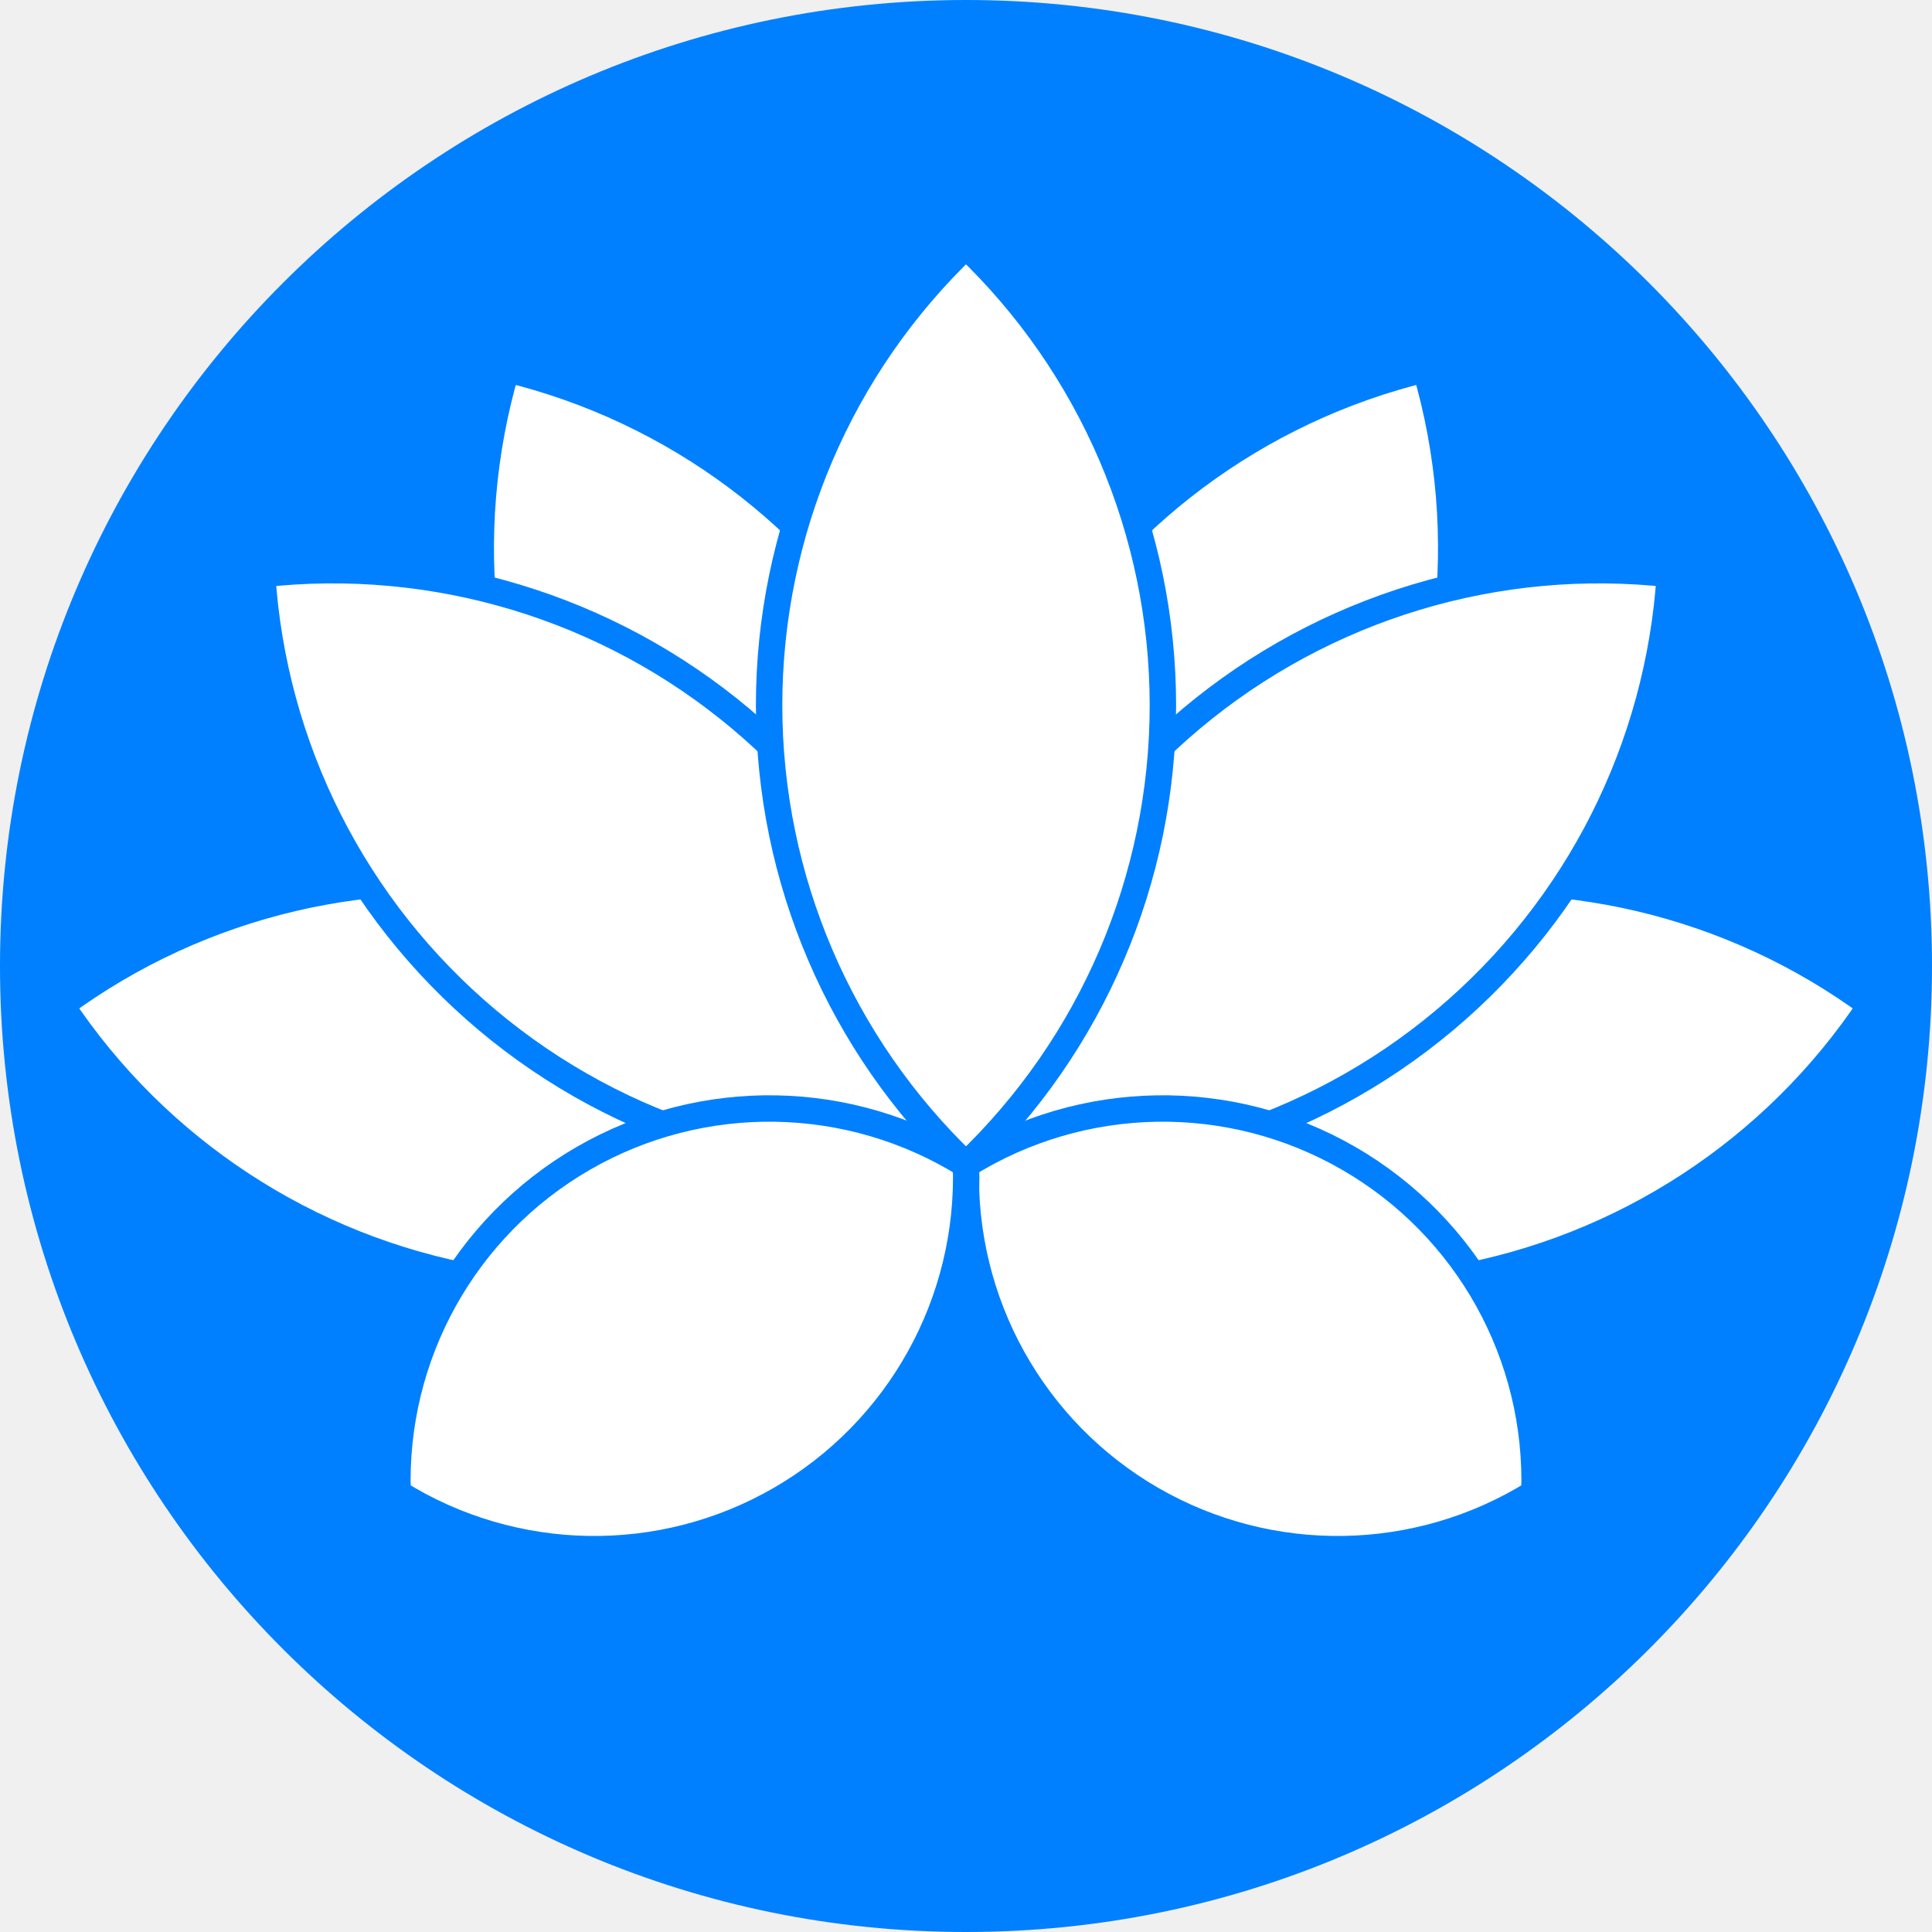
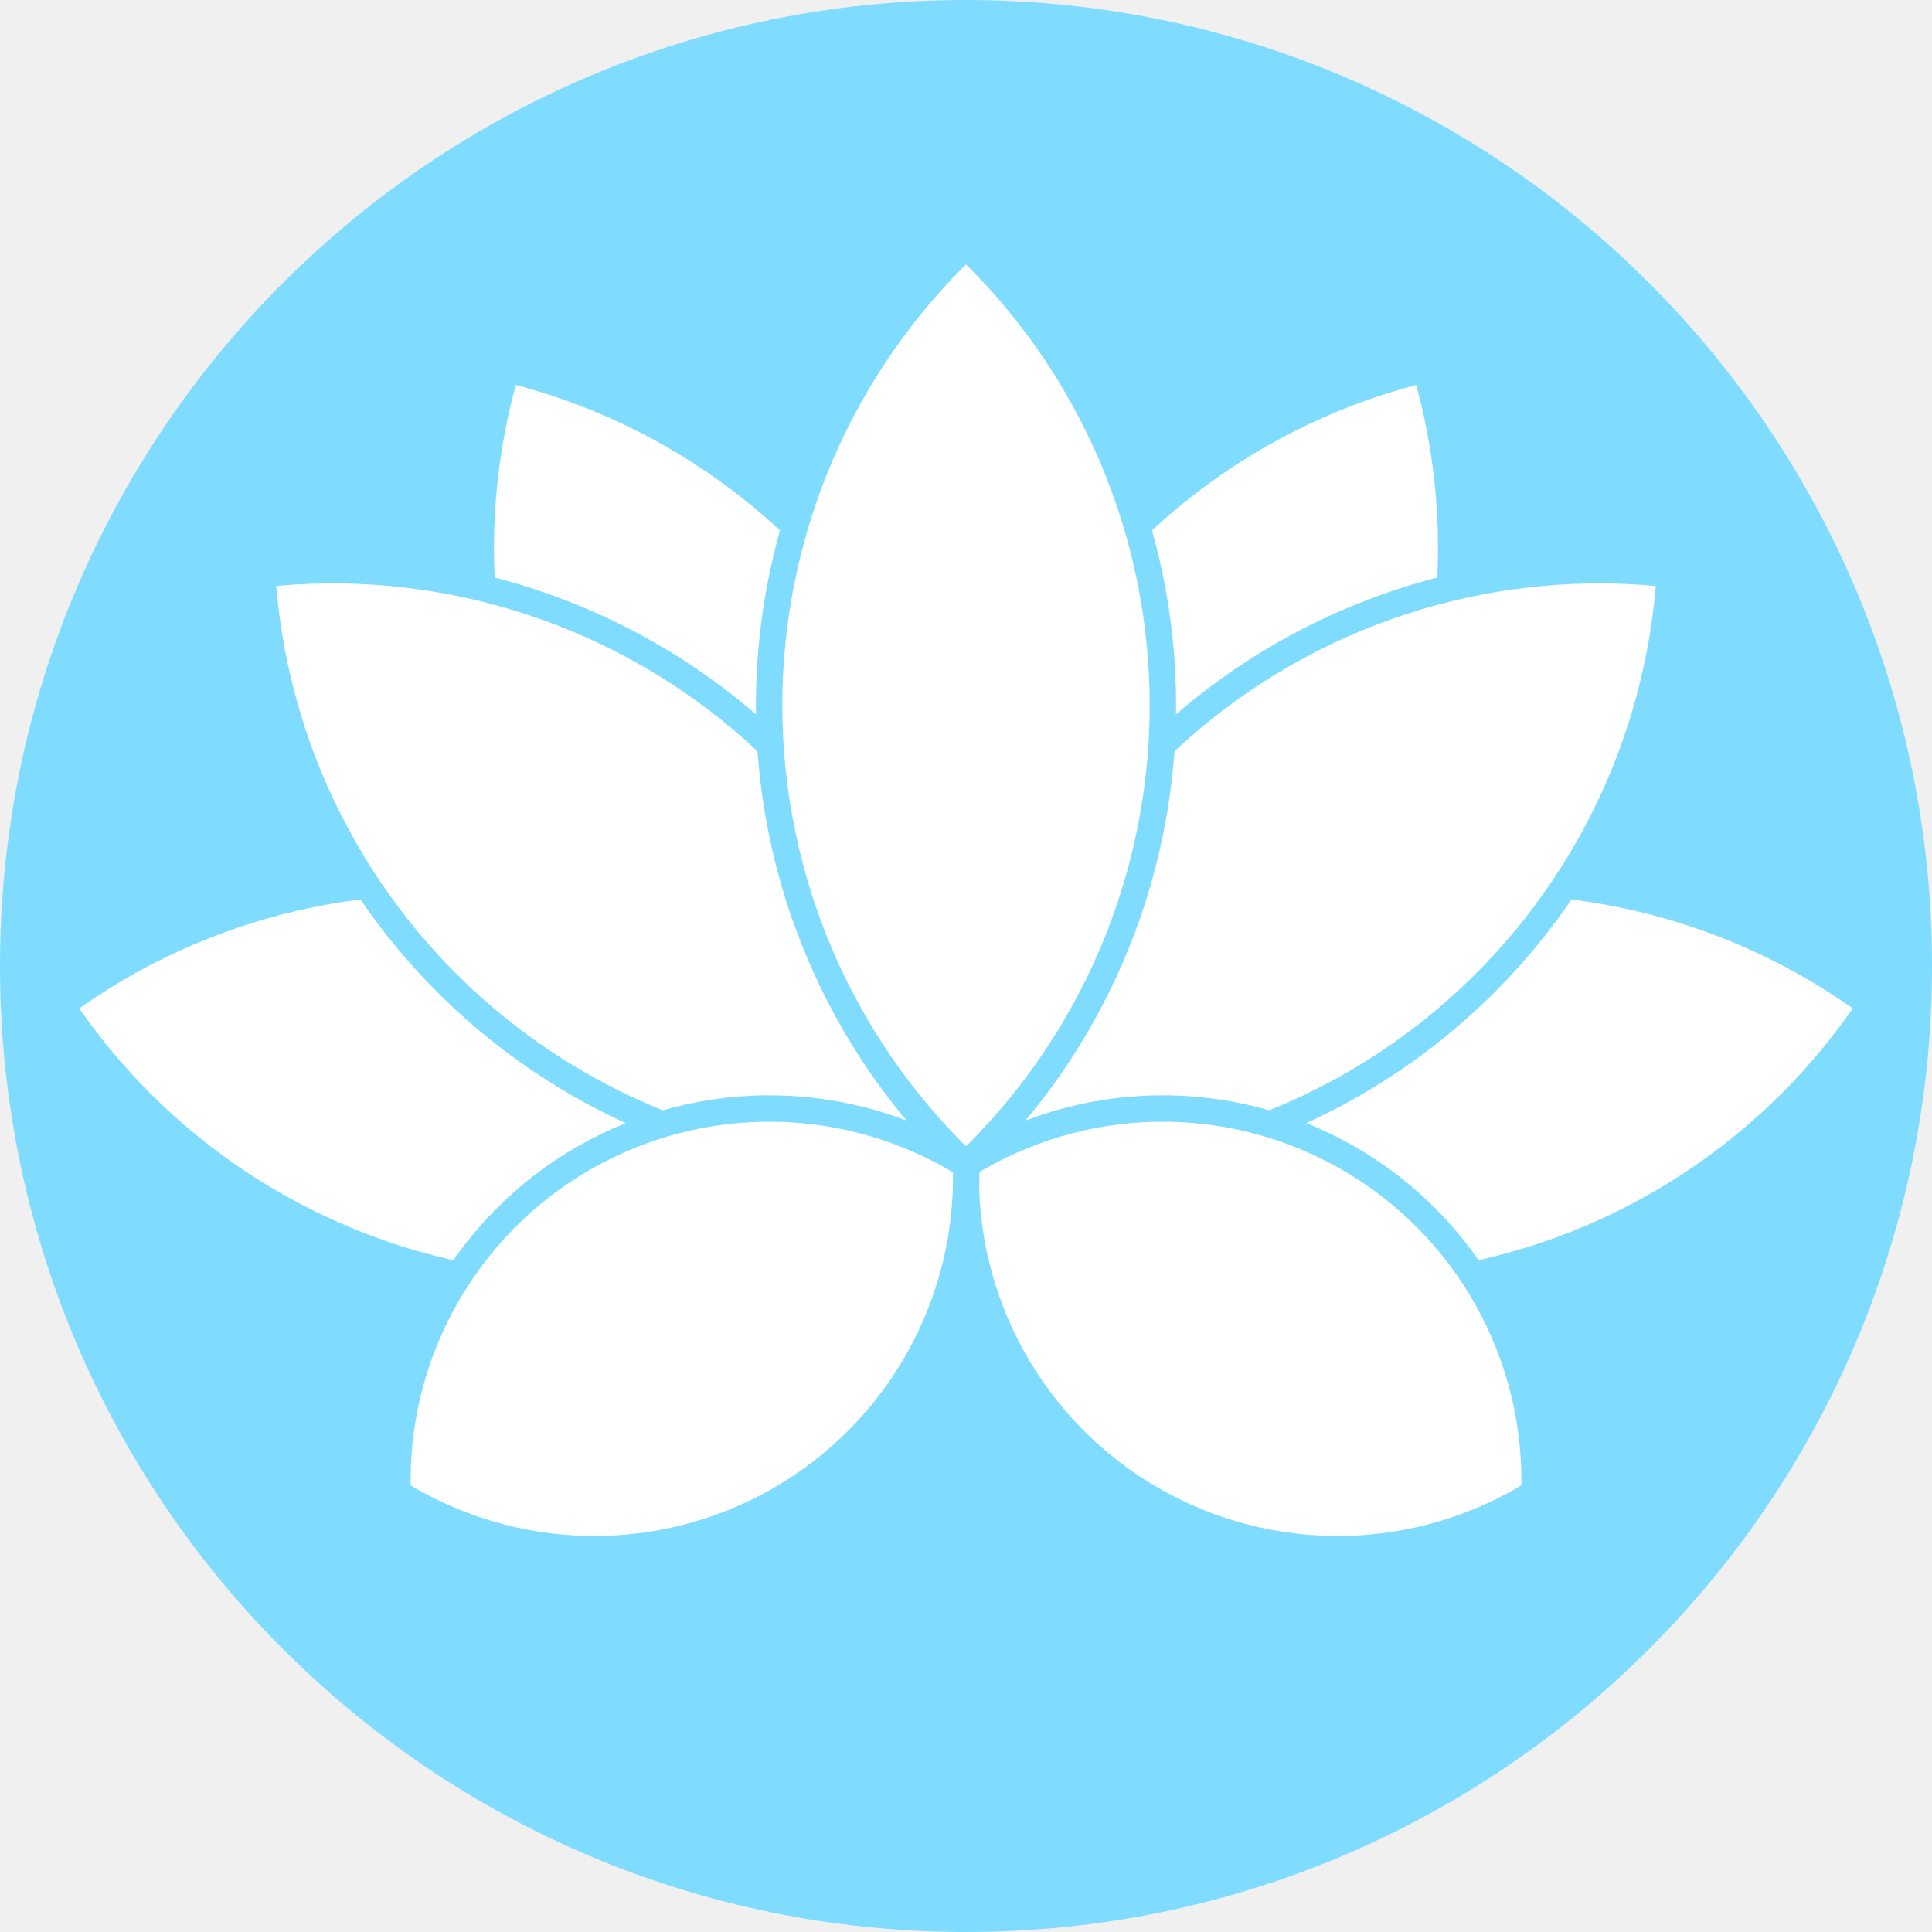
<svg xmlns="http://www.w3.org/2000/svg" viewBox="0 0 1024 1024" width="1024" height="1024" version="1.1" id="svg879">
  <defs id="defs839">
    <marker id="DistanceX" orient="auto" refX="0" refY="0" style="overflow:visible">
      <path d="M 3,-3 -3,3 M 0,-5 V 5" style="stroke:#000000;stroke-width:0.5" id="path826" />
    </marker>
    <pattern id="Hatch" patternUnits="userSpaceOnUse" width="8" height="8" x="0" y="0">
      <path d="M8 4 l-4,4" stroke="#000000" stroke-width="0.25" linecap="square" id="path829" />
      <path d="M6 2 l-4,4" stroke="#000000" stroke-width="0.25" linecap="square" id="path831" />
      <path d="M4 0 l-4,4" stroke="#000000" stroke-width="0.25" linecap="square" id="path833" />
    </pattern>
    <symbol id="*Model_Space" />
    <symbol id="*Paper_Space" />
    <symbol id="*Paper_Space0" />
  </defs>
  <g id="g877">
-     <circle style="fill:#0080ff;fill-opacity:1;stroke:none;stroke-width:14;stroke-miterlimit:4;stroke-dasharray:none;stroke-opacity:1" id="path1668" cx="512" cy="512" r="512" />
+     <circle style="fill:#80dcff;fill-opacity:1;stroke:none;stroke-width:14;stroke-miterlimit:4;stroke-dasharray:none;stroke-opacity:1" id="path1668" cx="512" cy="512" r="512" />
    <g id="g3108">
-       <path id="path847" style="display:inline;fill:#ffffff;fill-opacity:1;stroke:#0080ff;stroke-width:14;stroke-miterlimit:4;stroke-dasharray:none;stroke-opacity:1" d="m 512,617.348 c 89.447,-21.644 166.115,-79.002 212.13,-158.701 46.014,-79.699 57.354,-174.775 31.375,-263.06 v 0 c -89.447,21.644 -166.115,79.002 -212.13,158.701 -46.014,79.699 -57.354,174.775 -31.375,263.06 z" />
-       <path id="path863" style="display:inline;fill:#ffffff;fill-opacity:1;stroke:#0080ff;stroke-width:14;stroke-miterlimit:4;stroke-dasharray:none;stroke-opacity:1" d="M 512,617.348 C 537.979,529.062 526.64,433.987 480.625,354.288 434.611,274.588 357.943,217.23 268.496,195.586 v 0 c -25.979,88.286 -14.64,183.361 31.375,263.06 46.014,79.699 122.682,137.057 212.13,158.701 z" />
+       <path id="path847" style="display:inline;fill:#ffffff;fill-opacity:1;stroke:#80dcff;stroke-width:14;stroke-miterlimit:4;stroke-dasharray:none;stroke-opacity:1" d="m 512,617.348 c 89.447,-21.644 166.115,-79.002 212.13,-158.701 46.014,-79.699 57.354,-174.775 31.375,-263.06 v 0 c -89.447,21.644 -166.115,79.002 -212.13,158.701 -46.014,79.699 -57.354,174.775 -31.375,263.06 z" />
+       <path id="path863" style="display:inline;fill:#ffffff;fill-opacity:1;stroke:#80dcff;stroke-width:14;stroke-miterlimit:4;stroke-dasharray:none;stroke-opacity:1" d="M 512,617.348 C 537.979,529.062 526.64,433.987 480.625,354.288 434.611,274.588 357.943,217.23 268.496,195.586 v 0 c -25.979,88.286 -14.64,183.361 31.375,263.06 46.014,79.699 122.682,137.057 212.13,158.701 z" />
    </g>
    <g id="g3100">
-       <path id="path855" style="display:inline;fill:#ffffff;fill-opacity:1;stroke:#0080ff;stroke-width:14;stroke-miterlimit:4;stroke-dasharray:none;stroke-opacity:1" d="M 991.61,532.78 C 917.534,478.172 824.314,456.31 733.683,472.29 643.052,488.271 562.932,540.698 512,617.348 v 0 c 74.076,54.608 167.296,76.47 257.927,60.489 90.631,-15.981 170.751,-68.407 221.683,-145.058 z" />
-       <path id="path871" style="display:inline;fill:#ffffff;fill-opacity:1;stroke:#0080ff;stroke-width:14;stroke-miterlimit:4;stroke-dasharray:none;stroke-opacity:1" d="M 512,617.348 C 461.068,540.698 380.948,488.271 290.317,472.29 199.686,456.31 106.466,478.172 32.39,532.78 v 0 c 50.932,76.65 131.052,129.077 221.683,145.058 90.631,15.981 183.851,-5.881 257.927,-60.489 z" />
+       <path id="path855" style="display:inline;fill:#ffffff;fill-opacity:1;stroke:#80dcff;stroke-width:14;stroke-miterlimit:4;stroke-dasharray:none;stroke-opacity:1" d="M 991.61,532.78 C 917.534,478.172 824.314,456.31 733.683,472.29 643.052,488.271 562.932,540.698 512,617.348 v 0 c 74.076,54.608 167.296,76.47 257.927,60.489 90.631,-15.981 170.751,-68.407 221.683,-145.058 z" />
+       <path id="path871" style="display:inline;fill:#ffffff;fill-opacity:1;stroke:#80dcff;stroke-width:14;stroke-miterlimit:4;stroke-dasharray:none;stroke-opacity:1" d="M 512,617.348 C 461.068,540.698 380.948,488.271 290.317,472.29 199.686,456.31 106.466,478.172 32.39,532.78 v 0 c 50.932,76.65 131.052,129.077 221.683,145.058 90.631,15.981 183.851,-5.881 257.927,-60.489 z" />
    </g>
    <g id="g3104">
-       <path id="path851" style="display:inline;fill:#ffffff;fill-opacity:1;stroke:#0080ff;stroke-width:14;stroke-miterlimit:4;stroke-dasharray:none;stroke-opacity:1" d="M 512,617.348 C 603.456,627.602 695.118,599.925 765.616,540.77 836.114,481.615 879.287,396.152 885.07,304.305 v 0 C 793.614,294.051 701.952,321.728 631.454,380.883 560.956,440.038 517.783,525.501 512,617.348 Z" />
-       <path id="path867" style="display:inline;fill:#ffffff;fill-opacity:1;stroke:#0080ff;stroke-width:14;stroke-miterlimit:4;stroke-dasharray:none;stroke-opacity:1" d="M 512,617.348 C 506.217,525.501 463.044,440.038 392.546,380.883 322.048,321.728 230.386,294.051 138.93,304.305 v 0 c 5.783,91.847 48.956,177.31 119.454,236.465 70.498,59.155 162.16,86.832 253.616,76.578 z" />
+       <path id="path851" style="display:inline;fill:#ffffff;fill-opacity:1;stroke:#80dcff;stroke-width:14;stroke-miterlimit:4;stroke-dasharray:none;stroke-opacity:1" d="M 512,617.348 C 603.456,627.602 695.118,599.925 765.616,540.77 836.114,481.615 879.287,396.152 885.07,304.305 v 0 C 793.614,294.051 701.952,321.728 631.454,380.883 560.956,440.038 517.783,525.501 512,617.348 Z" />
+       <path id="path867" style="display:inline;fill:#ffffff;fill-opacity:1;stroke:#80dcff;stroke-width:14;stroke-miterlimit:4;stroke-dasharray:none;stroke-opacity:1" d="M 512,617.348 C 506.217,525.501 463.044,440.038 392.546,380.883 322.048,321.728 230.386,294.051 138.93,304.305 v 0 c 5.783,91.847 48.956,177.31 119.454,236.465 70.498,59.155 162.16,86.832 253.616,76.578 z" />
    </g>
    <g id="g3096">
-       <path id="path859" style="display:inline;fill:#ffffff;fill-opacity:1;stroke:#0080ff;stroke-width:14;stroke-miterlimit:4;stroke-dasharray:none;stroke-opacity:1" d="m 813.258,791.279 c 2.449,-72.758 -35.403,-140.943 -98.45,-177.343 -63.046,-36.4 -141.022,-35.088 -202.809,3.412 v 0 c -2.449,72.758 35.403,140.943 98.45,177.343 63.046,36.4 141.022,35.088 202.809,-3.412 z" />
-       <path id="path875" style="display:inline;fill:#ffffff;fill-opacity:1;stroke:#0080ff;stroke-width:14;stroke-miterlimit:4;stroke-dasharray:none;stroke-opacity:1" d="m 512,617.348 c -61.786,-38.5 -139.762,-39.812 -202.809,-3.412 -63.046,36.4 -100.898,104.585 -98.45,177.343 v 0 c 61.786,38.5 139.762,39.812 202.809,3.412 63.046,-36.4 100.898,-104.585 98.45,-177.343 z" />
+       <path id="path859" style="display:inline;fill:#ffffff;fill-opacity:1;stroke:#80dcff;stroke-width:14;stroke-miterlimit:4;stroke-dasharray:none;stroke-opacity:1" d="m 813.258,791.279 c 2.449,-72.758 -35.403,-140.943 -98.45,-177.343 -63.046,-36.4 -141.022,-35.088 -202.809,3.412 v 0 c -2.449,72.758 35.403,140.943 98.45,177.343 63.046,36.4 141.022,35.088 202.809,-3.412 z" />
+       <path id="path875" style="display:inline;fill:#ffffff;fill-opacity:1;stroke:#80dcff;stroke-width:14;stroke-miterlimit:4;stroke-dasharray:none;stroke-opacity:1" d="m 512,617.348 c -61.786,-38.5 -139.762,-39.812 -202.809,-3.412 -63.046,36.4 -100.898,104.585 -98.45,177.343 v 0 c 61.786,38.5 139.762,39.812 202.809,3.412 63.046,-36.4 100.898,-104.585 98.45,-177.343 z" />
    </g>
-     <path id="path843" style="fill:#ffffff;fill-opacity:1;stroke:#0080ff;stroke-width:14;stroke-miterlimit:4;stroke-dasharray:none;stroke-opacity:1" d="m 512,617.348 c 66.641,-63.468 104.359,-151.475 104.359,-243.504 0,-92.029 -37.717,-180.036 -104.359,-243.504 v 0 c -66.641,63.468 -104.359,151.475 -104.359,243.504 0,92.029 37.717,180.036 104.359,243.504 z" />
+     <path id="path843" style="fill:#ffffff;fill-opacity:1;stroke:#80dcff;stroke-width:14;stroke-miterlimit:4;stroke-dasharray:none;stroke-opacity:1" d="m 512,617.348 c 66.641,-63.468 104.359,-151.475 104.359,-243.504 0,-92.029 -37.717,-180.036 -104.359,-243.504 v 0 c -66.641,63.468 -104.359,151.475 -104.359,243.504 0,92.029 37.717,180.036 104.359,243.504 z" />
  </g>
</svg>
